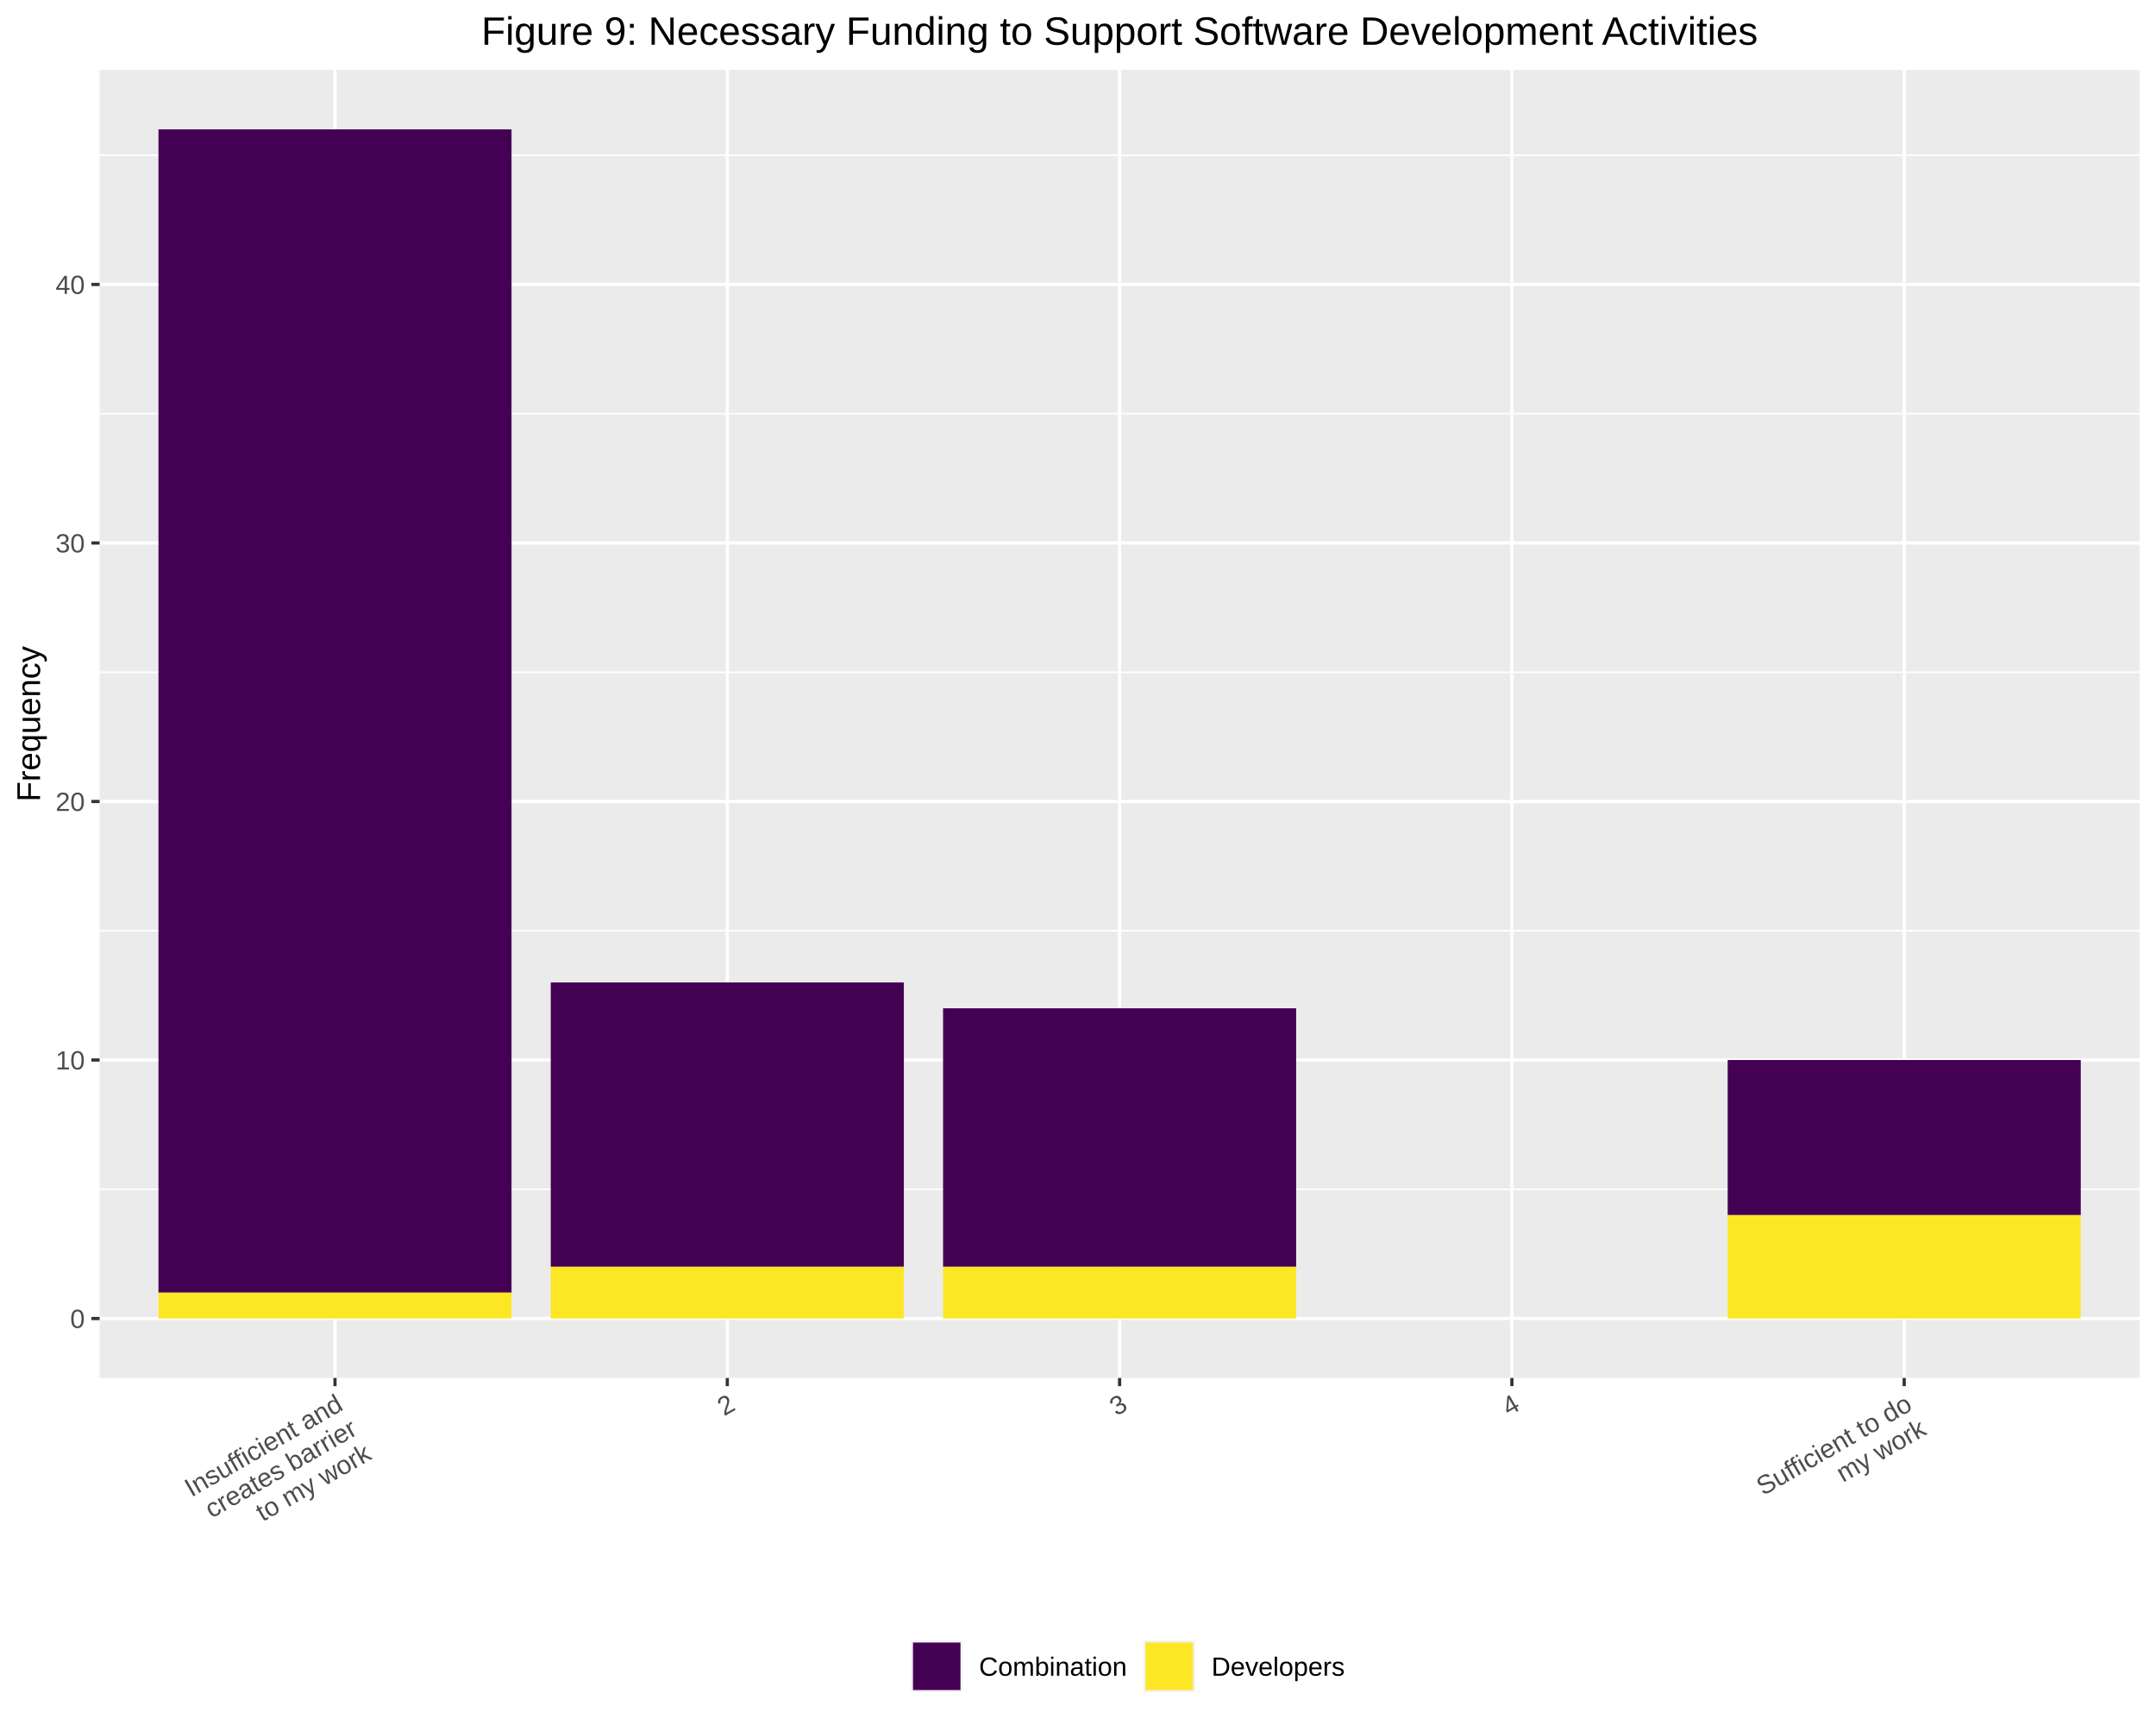
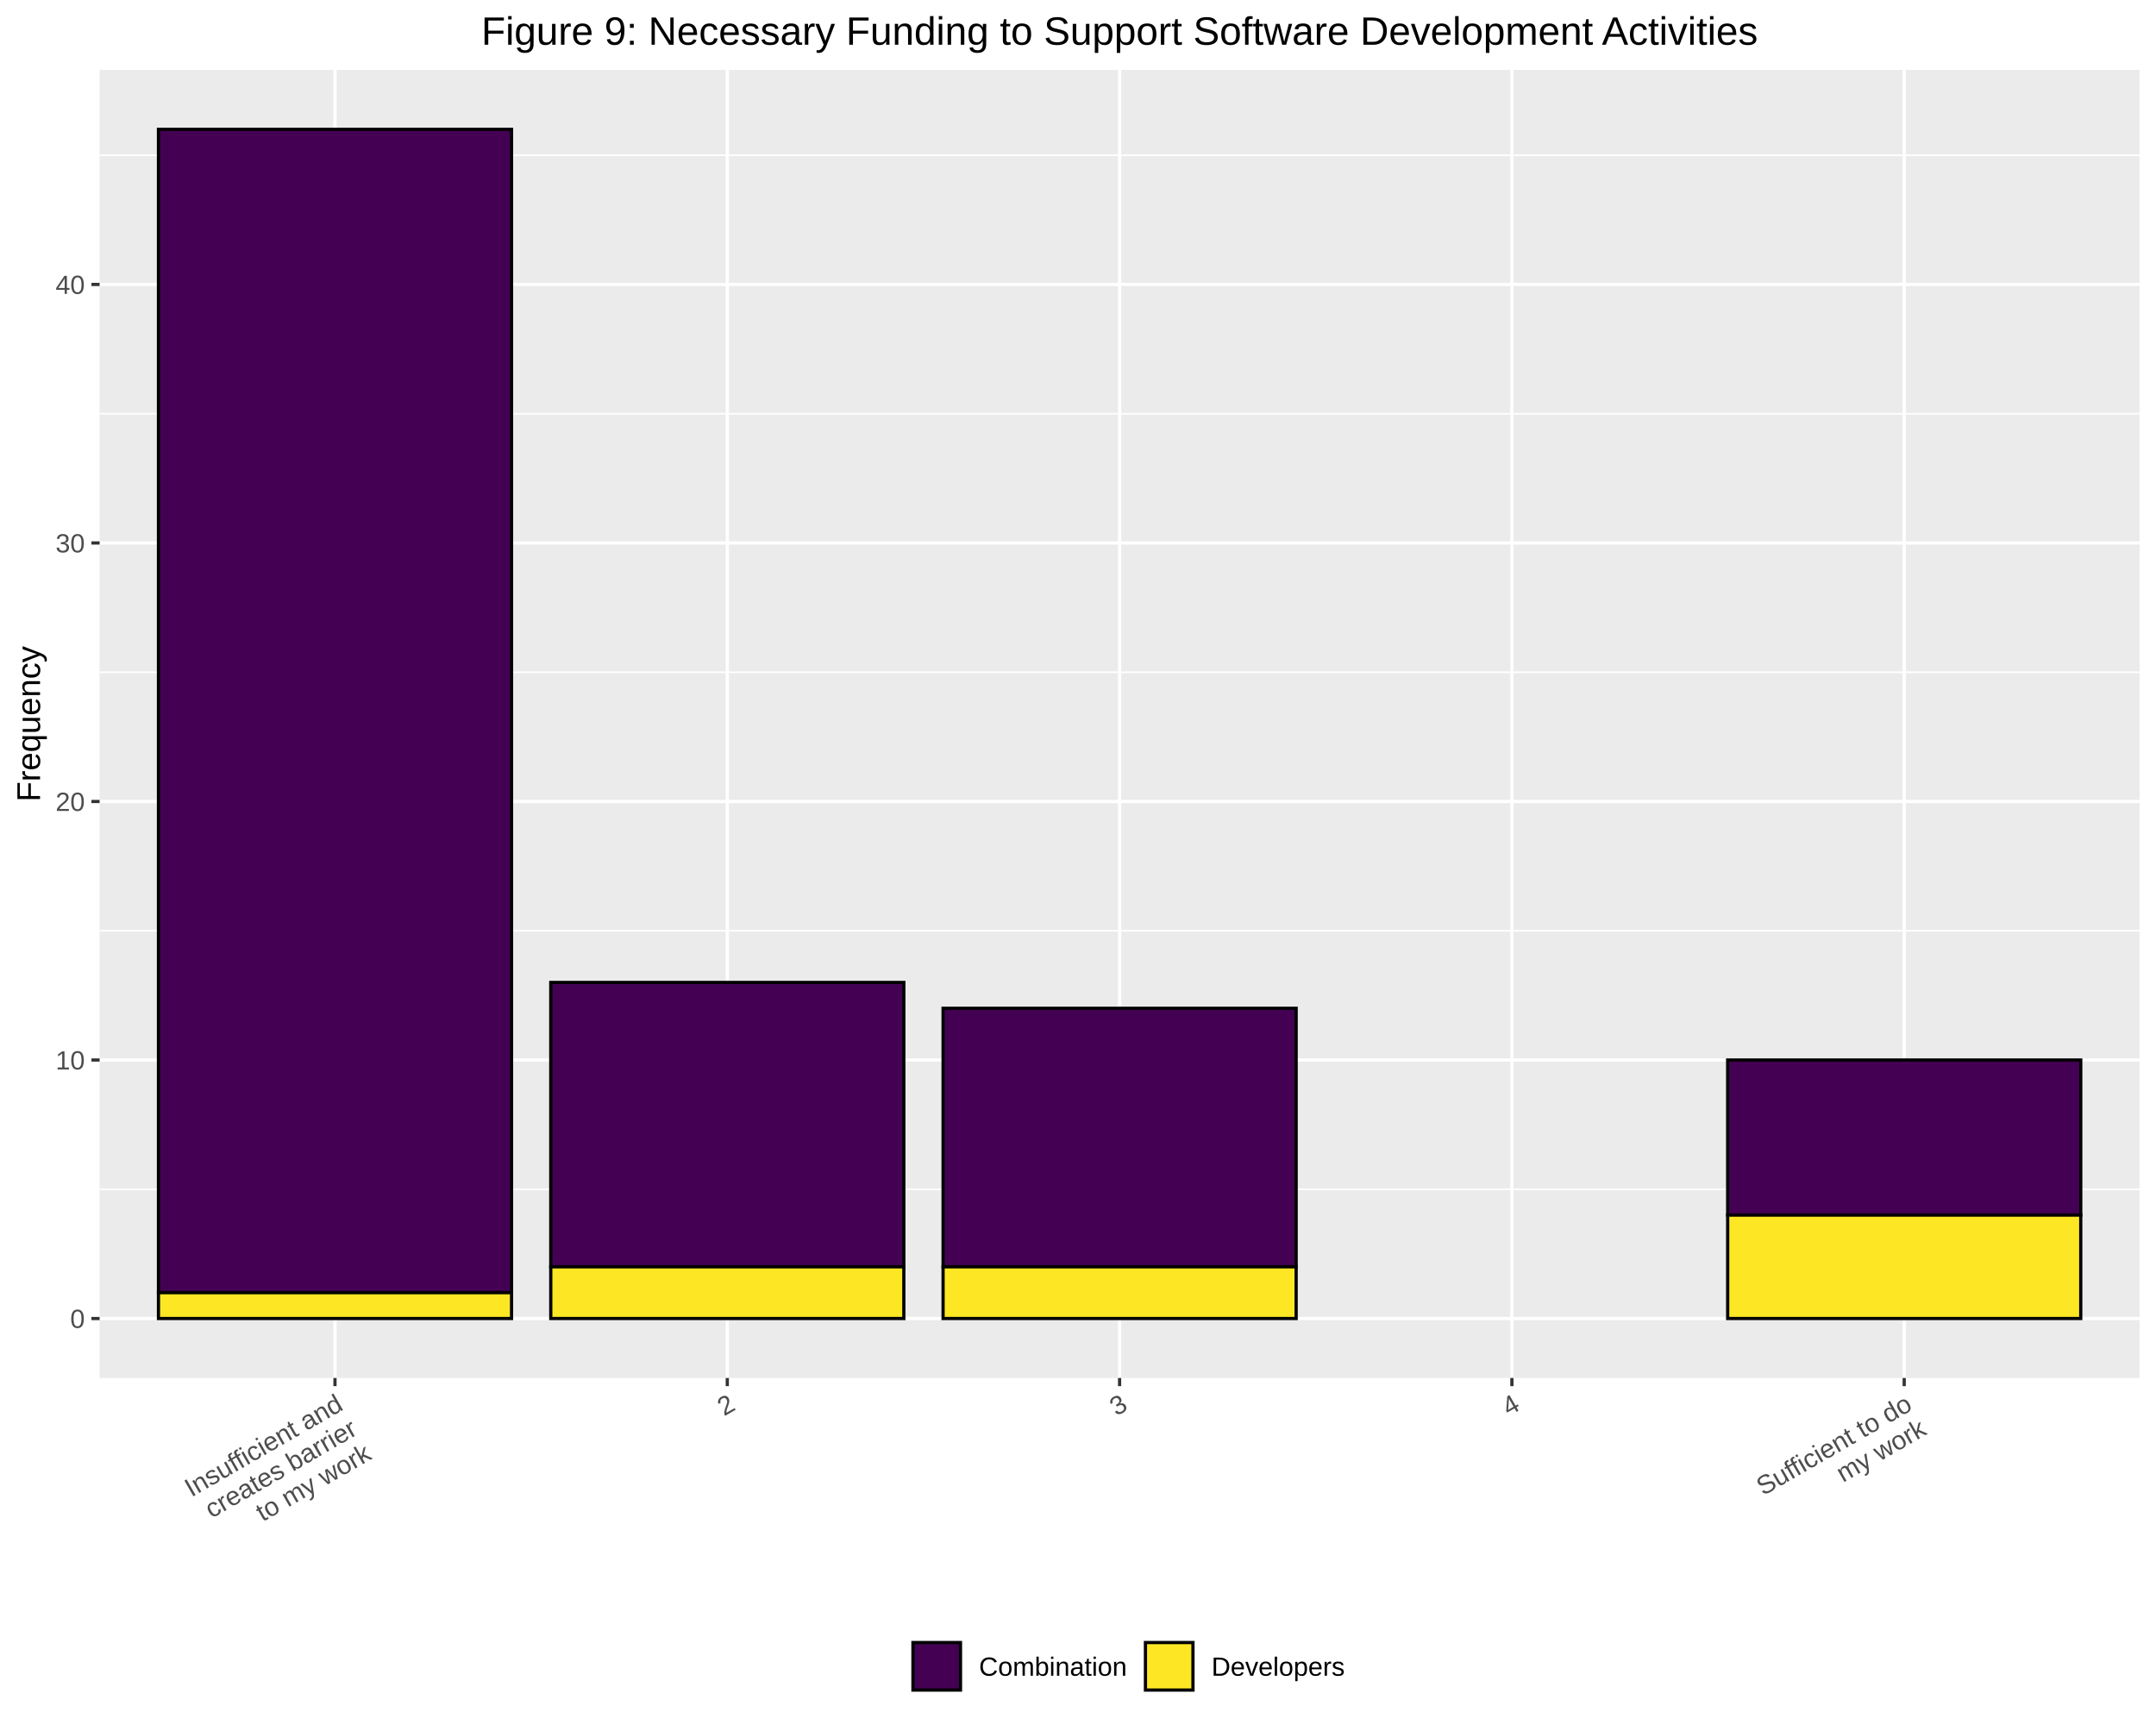
<svg xmlns="http://www.w3.org/2000/svg" class="svglite" width="720.00pt" height="576.00pt" viewBox="0 0 720.00 576.00">
  <defs>
    <style type="text/css">
    .svglite line, .svglite polyline, .svglite polygon, .svglite path, .svglite rect, .svglite circle {
      fill: none;
      stroke: #000000;
      stroke-linecap: round;
      stroke-linejoin: round;
      stroke-miterlimit: 10.00;
    }
    .svglite text {
      white-space: pre;
    }
  </style>
  </defs>
  <rect width="100%" height="100%" style="stroke: none; fill: #FFFFFF;" />
  <defs>
    <clipPath id="cpMC4wMHw3MjAuMDB8MC4wMHw1NzYuMDA=">
      <rect x="0.00" y="0.00" width="720.00" height="576.00" />
    </clipPath>
  </defs>
  <g clip-path="url(#cpMC4wMHw3MjAuMDB8MC4wMHw1NzYuMDA=)">
    <rect x="0.00" y="0.00" width="720.00" height="576.00" style="stroke-width: 1.07; stroke: #FFFFFF; fill: #FFFFFF;" />
  </g>
  <defs>
    <clipPath id="cpMzMuMjd8NzE0LjUyfDIzLjM0fDQ2MC4xMg==">
      <rect x="33.27" y="23.34" width="681.25" height="436.79" />
    </clipPath>
  </defs>
  <g clip-path="url(#cpMzMuMjd8NzE0LjUyfDIzLjM0fDQ2MC4xMg==)">
    <rect x="33.27" y="23.34" width="681.25" height="436.79" style="stroke-width: 1.07; stroke: none; fill: #EBEBEB;" />
    <polyline points="33.27,397.11 714.52,397.11 " style="stroke-width: 0.53; stroke: #FFFFFF; stroke-linecap: butt;" />
    <polyline points="33.27,310.79 714.52,310.79 " style="stroke-width: 0.53; stroke: #FFFFFF; stroke-linecap: butt;" />
    <polyline points="33.27,224.47 714.52,224.47 " style="stroke-width: 0.53; stroke: #FFFFFF; stroke-linecap: butt;" />
    <polyline points="33.27,138.14 714.52,138.14 " style="stroke-width: 0.53; stroke: #FFFFFF; stroke-linecap: butt;" />
    <polyline points="33.27,51.82 714.52,51.82 " style="stroke-width: 0.53; stroke: #FFFFFF; stroke-linecap: butt;" />
    <polyline points="33.27,440.27 714.52,440.27 " style="stroke-width: 1.07; stroke: #FFFFFF; stroke-linecap: butt;" />
    <polyline points="33.27,353.95 714.52,353.95 " style="stroke-width: 1.07; stroke: #FFFFFF; stroke-linecap: butt;" />
    <polyline points="33.27,267.63 714.52,267.63 " style="stroke-width: 1.07; stroke: #FFFFFF; stroke-linecap: butt;" />
    <polyline points="33.27,181.30 714.52,181.30 " style="stroke-width: 1.07; stroke: #FFFFFF; stroke-linecap: butt;" />
    <polyline points="33.27,94.98 714.52,94.98 " style="stroke-width: 1.07; stroke: #FFFFFF; stroke-linecap: butt;" />
    <polyline points="111.87,460.12 111.87,23.34 " style="stroke-width: 1.07; stroke: #FFFFFF; stroke-linecap: butt;" />
    <polyline points="242.88,460.12 242.88,23.34 " style="stroke-width: 1.07; stroke: #FFFFFF; stroke-linecap: butt;" />
    <polyline points="373.89,460.12 373.89,23.34 " style="stroke-width: 1.07; stroke: #FFFFFF; stroke-linecap: butt;" />
    <polyline points="504.90,460.12 504.90,23.34 " style="stroke-width: 1.07; stroke: #FFFFFF; stroke-linecap: butt;" />
    <polyline points="635.91,460.12 635.91,23.34 " style="stroke-width: 1.07; stroke: #FFFFFF; stroke-linecap: butt;" />
-     <rect x="52.92" y="43.19" width="117.91" height="388.45" style="stroke-width: 1.07; stroke: none; stroke-linecap: square; stroke-linejoin: miter; fill: #440154;" />
-     <rect x="52.92" y="431.64" width="117.91" height="8.63" style="stroke-width: 1.07; stroke: none; stroke-linecap: square; stroke-linejoin: miter; fill: #FDE725;" />
-     <rect x="183.93" y="328.05" width="117.91" height="94.95" style="stroke-width: 1.07; stroke: none; stroke-linecap: square; stroke-linejoin: miter; fill: #440154;" />
-     <rect x="183.93" y="423.01" width="117.91" height="17.26" style="stroke-width: 1.07; stroke: none; stroke-linecap: square; stroke-linejoin: miter; fill: #FDE725;" />
-     <rect x="314.94" y="336.68" width="117.91" height="86.32" style="stroke-width: 1.07; stroke: none; stroke-linecap: square; stroke-linejoin: miter; fill: #440154;" />
-     <rect x="314.94" y="423.01" width="117.91" height="17.26" style="stroke-width: 1.07; stroke: none; stroke-linecap: square; stroke-linejoin: miter; fill: #FDE725;" />
-     <rect x="576.96" y="353.95" width="117.91" height="51.79" style="stroke-width: 1.07; stroke: none; stroke-linecap: square; stroke-linejoin: miter; fill: #440154;" />
-     <rect x="576.96" y="405.74" width="117.91" height="34.53" style="stroke-width: 1.07; stroke: none; stroke-linecap: square; stroke-linejoin: miter; fill: #FDE725;" />
+     <rect x="52.92" y="43.19" width="117.91" height="388.45" style="stroke-width: 1.07; stroke-linecap: square; stroke-linejoin: miter; fill: #440154;" />
+     <rect x="52.92" y="431.64" width="117.91" height="8.63" style="stroke-width: 1.07; stroke-linecap: square; stroke-linejoin: miter; fill: #FDE725;" />
+     <rect x="183.93" y="328.05" width="117.91" height="94.95" style="stroke-width: 1.07; stroke-linecap: square; stroke-linejoin: miter; fill: #440154;" />
+     <rect x="183.93" y="423.01" width="117.91" height="17.26" style="stroke-width: 1.07; stroke-linecap: square; stroke-linejoin: miter; fill: #FDE725;" />
+     <rect x="314.94" y="336.68" width="117.91" height="86.32" style="stroke-width: 1.07; stroke-linecap: square; stroke-linejoin: miter; fill: #440154;" />
+     <rect x="314.94" y="423.01" width="117.91" height="17.26" style="stroke-width: 1.07; stroke-linecap: square; stroke-linejoin: miter; fill: #FDE725;" />
+     <rect x="576.96" y="353.95" width="117.91" height="51.79" style="stroke-width: 1.07; stroke-linecap: square; stroke-linejoin: miter; fill: #440154;" />
+     <rect x="576.96" y="405.74" width="117.91" height="34.53" style="stroke-width: 1.07; stroke-linecap: square; stroke-linejoin: miter; fill: #FDE725;" />
  </g>
  <g clip-path="url(#cpMC4wMHw3MjAuMDB8MC4wMHw1NzYuMDA=)">
    <text x="28.34" y="443.42" text-anchor="end" style="font-size: 8.80px;fill: #4D4D4D; font-family: &quot;Arial&quot;;" textLength="4.90px" lengthAdjust="spacingAndGlyphs">0</text>
    <text x="28.34" y="357.10" text-anchor="end" style="font-size: 8.80px;fill: #4D4D4D; font-family: &quot;Arial&quot;;" textLength="9.79px" lengthAdjust="spacingAndGlyphs">10</text>
    <text x="28.34" y="270.78" text-anchor="end" style="font-size: 8.80px;fill: #4D4D4D; font-family: &quot;Arial&quot;;" textLength="9.79px" lengthAdjust="spacingAndGlyphs">20</text>
    <text x="28.34" y="184.46" text-anchor="end" style="font-size: 8.80px;fill: #4D4D4D; font-family: &quot;Arial&quot;;" textLength="9.79px" lengthAdjust="spacingAndGlyphs">30</text>
    <text x="28.34" y="98.14" text-anchor="end" style="font-size: 8.80px;fill: #4D4D4D; font-family: &quot;Arial&quot;;" textLength="9.79px" lengthAdjust="spacingAndGlyphs">40</text>
    <polyline points="30.53,440.27 33.27,440.27 " style="stroke-width: 1.07; stroke: #333333; stroke-linecap: butt;" />
    <polyline points="30.53,353.95 33.27,353.95 " style="stroke-width: 1.07; stroke: #333333; stroke-linecap: butt;" />
    <polyline points="30.53,267.63 33.27,267.63 " style="stroke-width: 1.07; stroke: #333333; stroke-linecap: butt;" />
    <polyline points="30.53,181.30 33.27,181.30 " style="stroke-width: 1.07; stroke: #333333; stroke-linecap: butt;" />
    <polyline points="30.53,94.98 33.27,94.98 " style="stroke-width: 1.07; stroke: #333333; stroke-linecap: butt;" />
    <polyline points="111.87,462.86 111.87,460.12 " style="stroke-width: 1.07; stroke: #333333; stroke-linecap: butt;" />
    <polyline points="242.88,462.86 242.88,460.12 " style="stroke-width: 1.07; stroke: #333333; stroke-linecap: butt;" />
    <polyline points="373.89,462.86 373.89,460.12 " style="stroke-width: 1.07; stroke: #333333; stroke-linecap: butt;" />
    <polyline points="504.90,462.86 504.90,460.12 " style="stroke-width: 1.07; stroke: #333333; stroke-linecap: butt;" />
    <polyline points="635.91,462.86 635.91,460.12 " style="stroke-width: 1.07; stroke: #333333; stroke-linecap: butt;" />
    <text transform="translate(115.03,470.52) rotate(-30)" text-anchor="end" style="font-size: 8.80px;fill: #4D4D4D; font-family: &quot;Arial&quot;;" textLength="59.18px" lengthAdjust="spacingAndGlyphs">Insufficient and</text>
    <text transform="translate(119.78,478.75) rotate(-30)" text-anchor="end" style="font-size: 8.80px;fill: #4D4D4D; font-family: &quot;Arial&quot;;" textLength="59.17px" lengthAdjust="spacingAndGlyphs"> creates barrier</text>
    <text transform="translate(124.53,486.98) rotate(-30)" text-anchor="end" style="font-size: 8.80px;fill: #4D4D4D; font-family: &quot;Arial&quot;;" textLength="44.96px" lengthAdjust="spacingAndGlyphs"> to my work</text>
    <text transform="translate(246.04,470.52) rotate(-30)" text-anchor="end" style="font-size: 8.80px;fill: #4D4D4D; font-family: &quot;Arial&quot;;" textLength="4.90px" lengthAdjust="spacingAndGlyphs">2</text>
    <text transform="translate(377.05,470.52) rotate(-30)" text-anchor="end" style="font-size: 8.80px;fill: #4D4D4D; font-family: &quot;Arial&quot;;" textLength="4.90px" lengthAdjust="spacingAndGlyphs">3</text>
    <text transform="translate(508.06,470.52) rotate(-30)" text-anchor="end" style="font-size: 8.80px;fill: #4D4D4D; font-family: &quot;Arial&quot;;" textLength="4.90px" lengthAdjust="spacingAndGlyphs">4</text>
    <text transform="translate(639.07,470.52) rotate(-30)" text-anchor="end" style="font-size: 8.80px;fill: #4D4D4D; font-family: &quot;Arial&quot;;" textLength="58.19px" lengthAdjust="spacingAndGlyphs">Sufficient to do</text>
    <text transform="translate(643.82,478.75) rotate(-30)" text-anchor="end" style="font-size: 8.80px;fill: #4D4D4D; font-family: &quot;Arial&quot;;" textLength="35.19px" lengthAdjust="spacingAndGlyphs"> my work</text>
    <text transform="translate(13.37,241.73) rotate(-90)" text-anchor="middle" style="font-size: 11.00px; font-family: &quot;Arial&quot;;" textLength="51.98px" lengthAdjust="spacingAndGlyphs">Frequency</text>
    <rect x="293.22" y="542.28" width="161.35" height="28.24" style="stroke-width: 1.07; stroke: none; fill: #FFFFFF;" />
    <rect x="304.18" y="547.76" width="17.28" height="17.28" style="stroke-width: 1.07; stroke: none; fill: #F2F2F2;" />
-     <rect x="304.89" y="548.47" width="15.86" height="15.86" style="stroke-width: 1.07; stroke: none; stroke-linecap: square; stroke-linejoin: miter; fill: #440154;" />
+     <rect x="304.89" y="548.47" width="15.86" height="15.86" style="stroke-width: 1.07; stroke-linecap: square; stroke-linejoin: miter; fill: #440154;" />
    <rect x="381.82" y="547.76" width="17.28" height="17.28" style="stroke-width: 1.07; stroke: none; fill: #F2F2F2;" />
-     <rect x="382.53" y="548.47" width="15.86" height="15.86" style="stroke-width: 1.07; stroke: none; stroke-linecap: square; stroke-linejoin: miter; fill: #FDE725;" />
+     <rect x="382.53" y="548.47" width="15.86" height="15.86" style="stroke-width: 1.07; stroke-linecap: square; stroke-linejoin: miter; fill: #FDE725;" />
    <text x="326.94" y="559.55" style="font-size: 8.80px; font-family: &quot;Arial&quot;;" textLength="49.40px" lengthAdjust="spacingAndGlyphs">Combination</text>
    <text x="404.58" y="559.55" style="font-size: 8.80px; font-family: &quot;Arial&quot;;" textLength="44.51px" lengthAdjust="spacingAndGlyphs">Developers</text>
    <text x="373.89" y="14.94" text-anchor="middle" style="font-size: 13.20px; font-family: &quot;Arial&quot;;" textLength="426.72px" lengthAdjust="spacingAndGlyphs">Figure 9: Necessary Funding to Support Software Development Activities</text>
  </g>
</svg>
